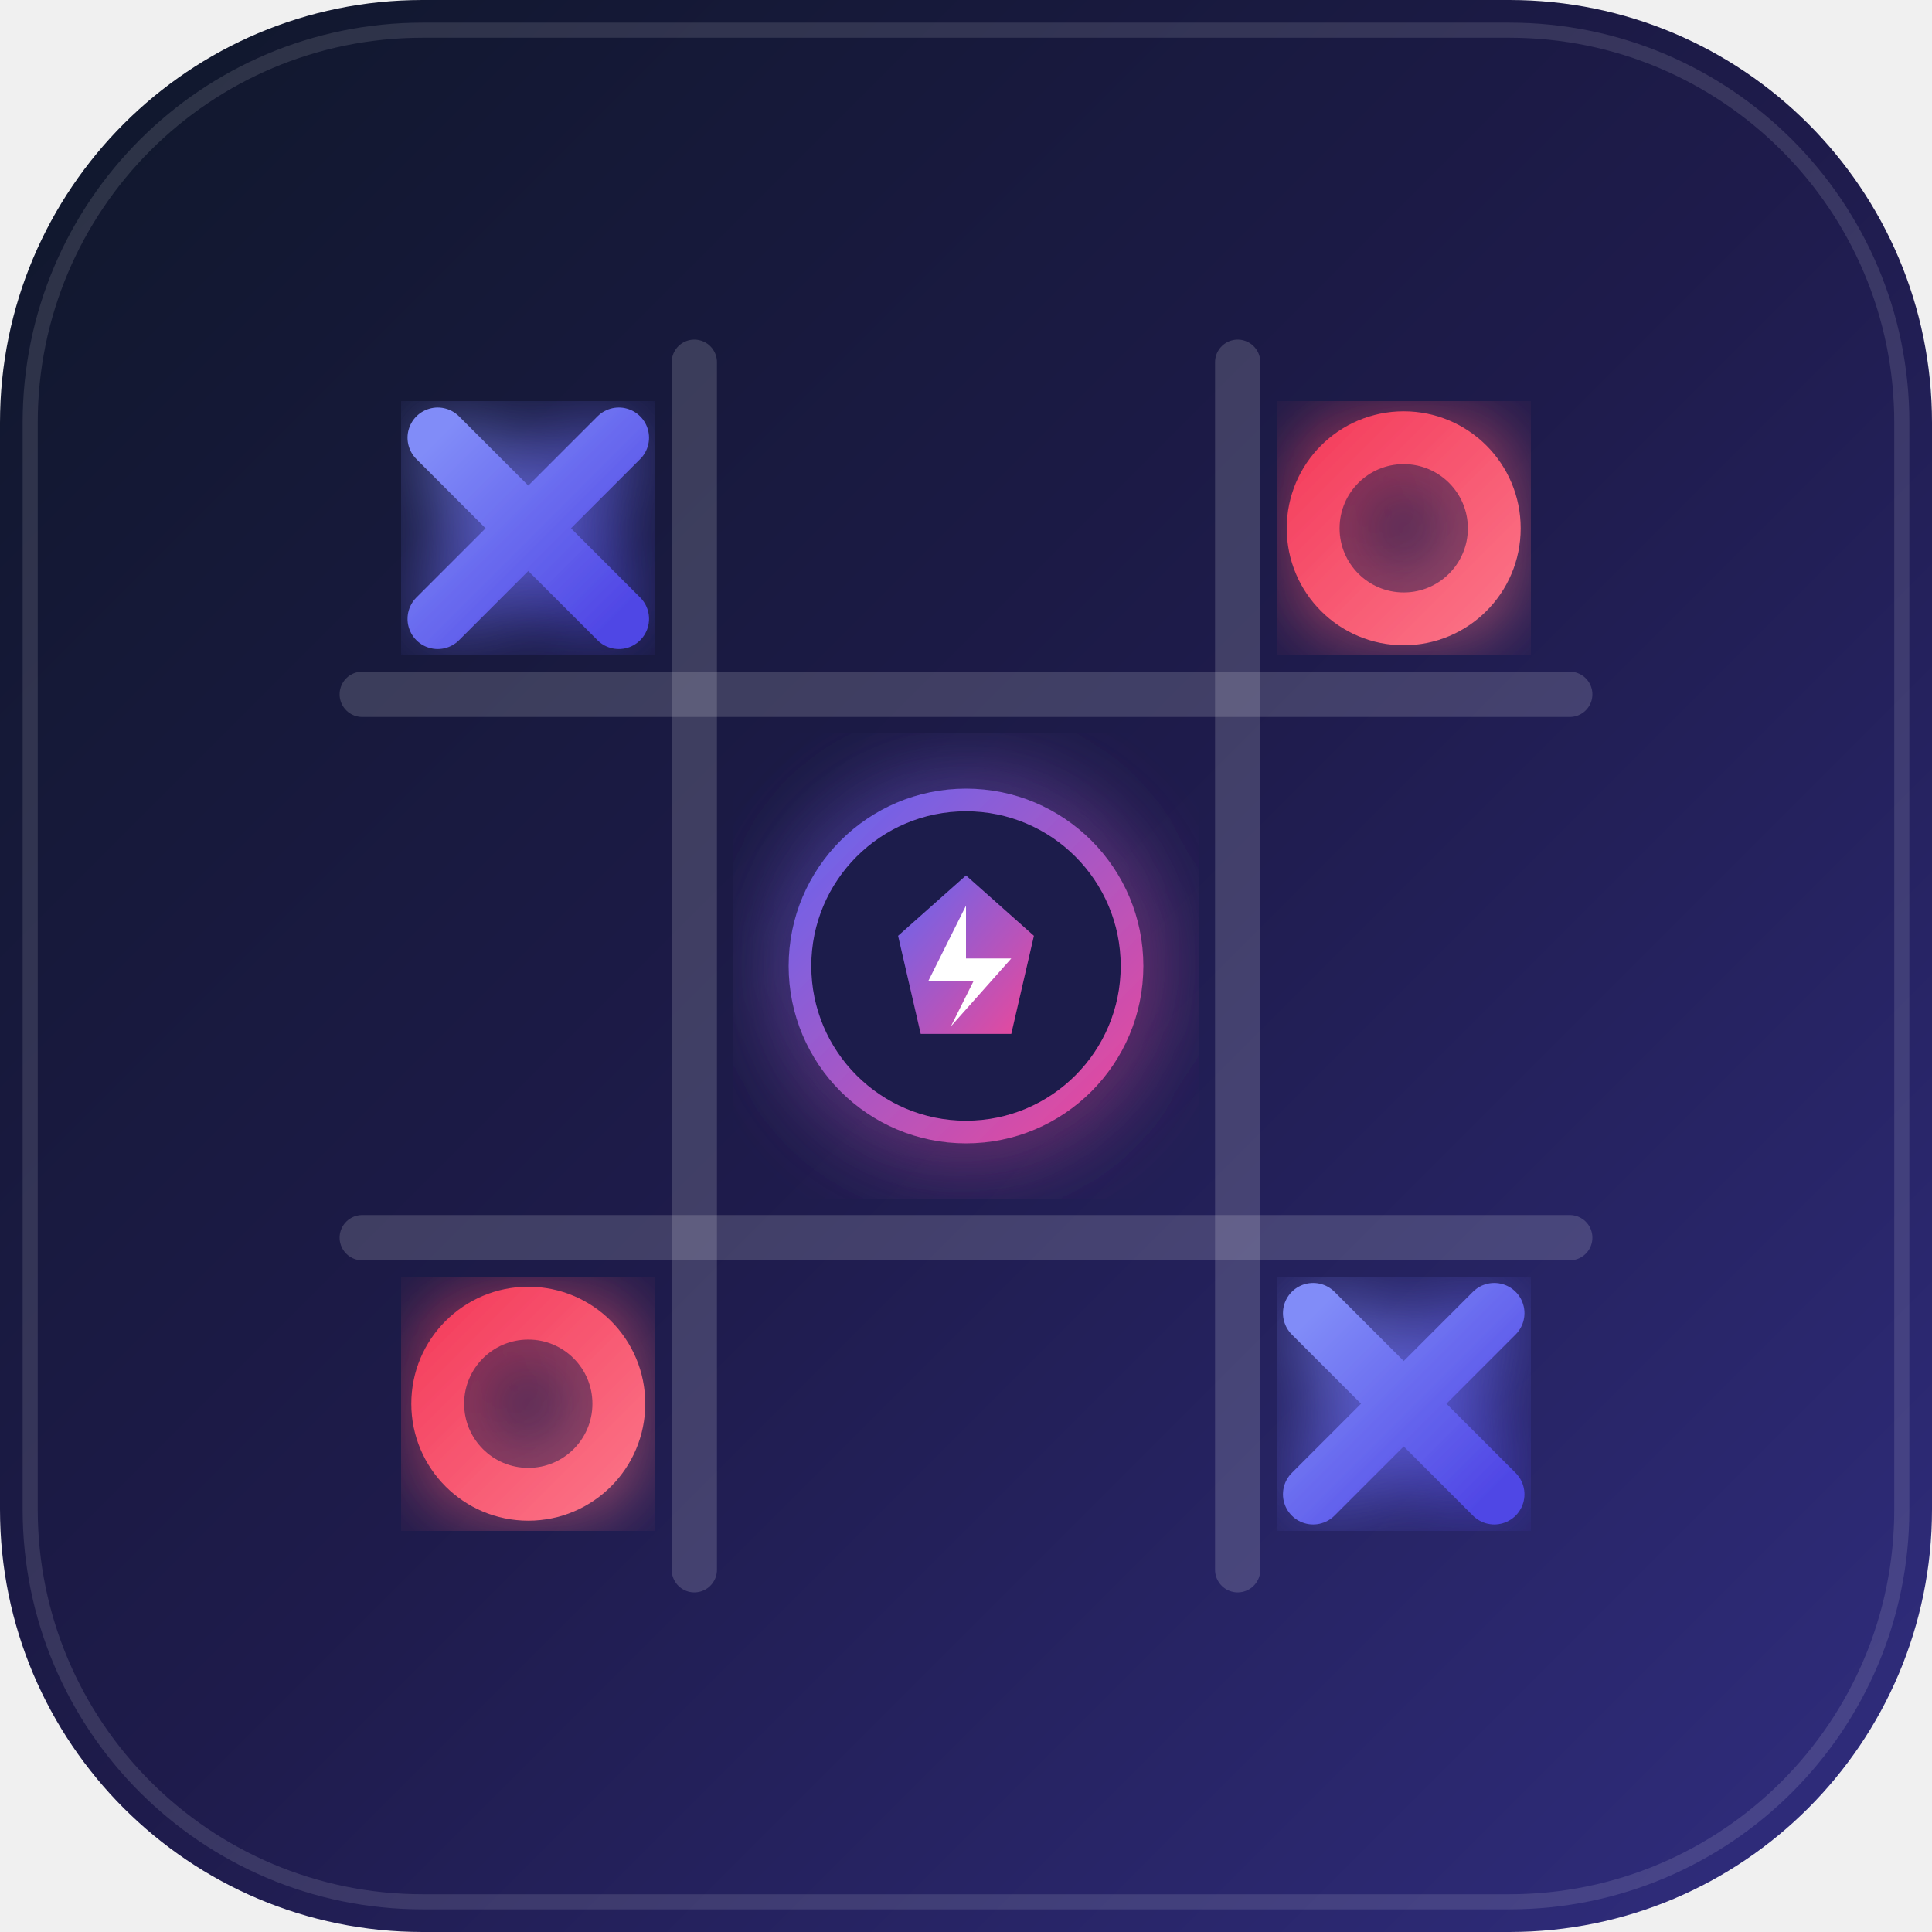
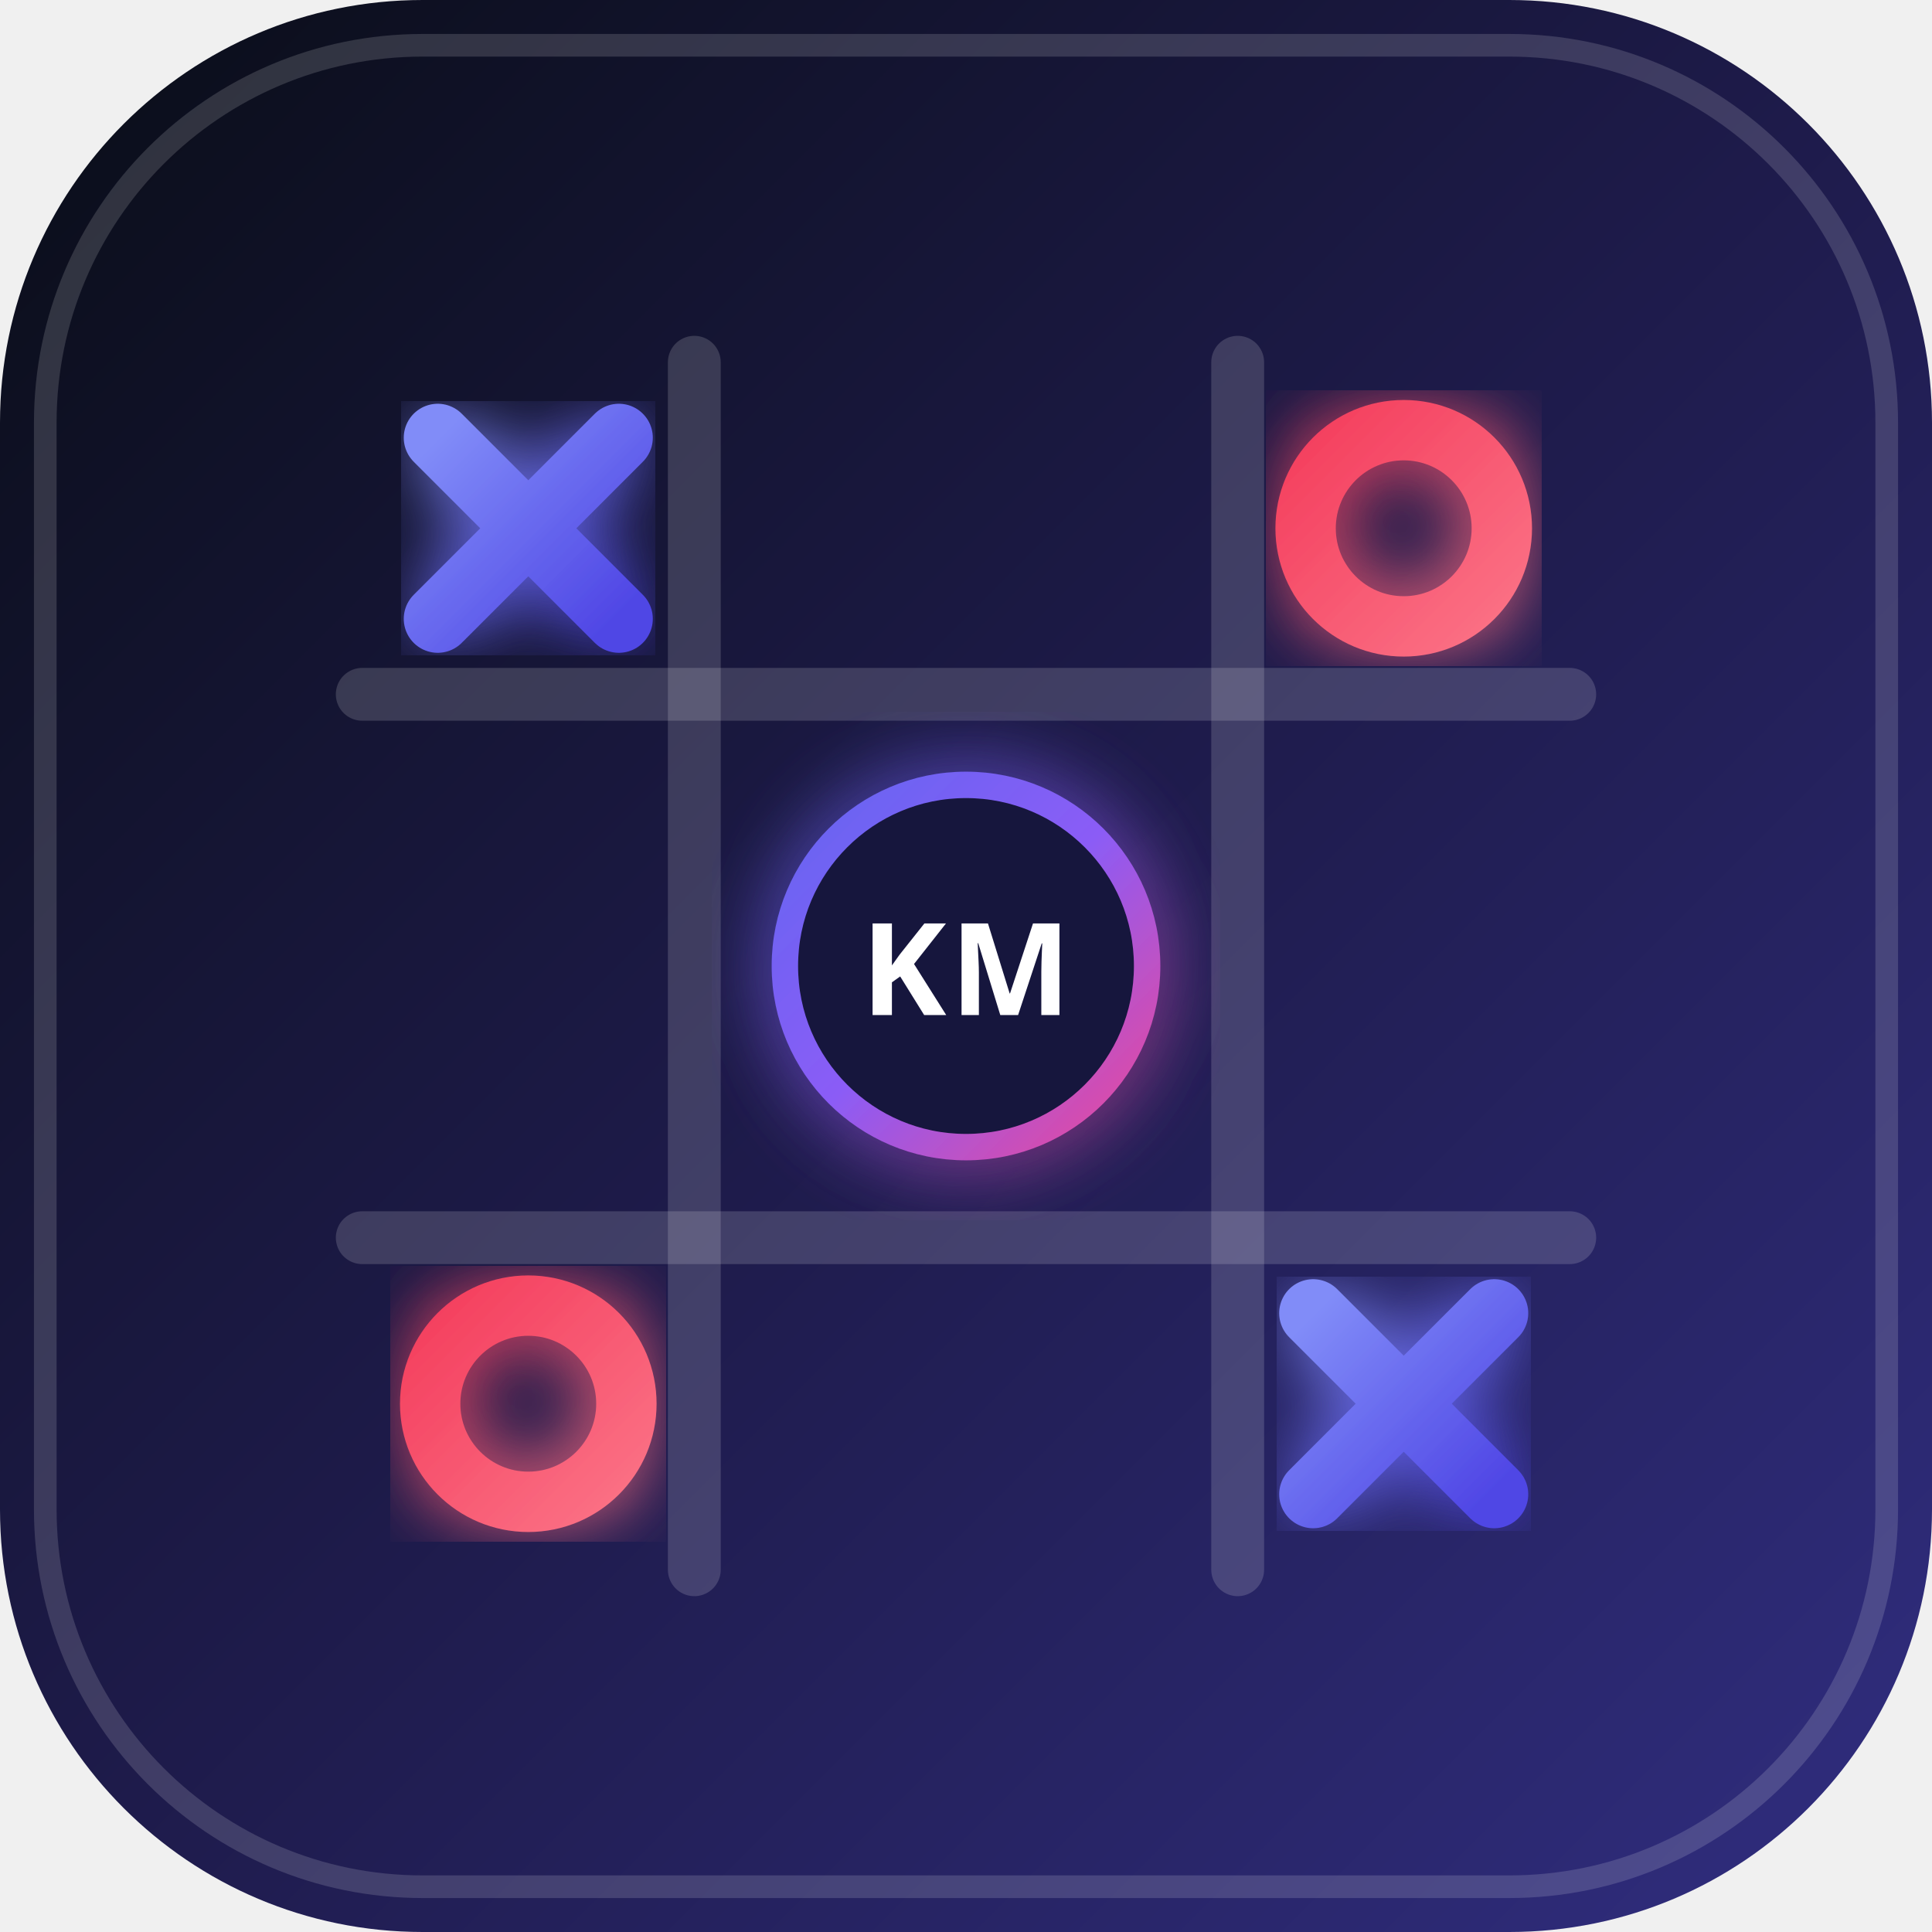
- <svg xmlns="http://www.w3.org/2000/svg" viewBox="0 0 512 512" width="100%" height="100%">
+ <svg xmlns="http://www.w3.org/2000/svg" viewBox="0 0 512 512" width="512" height="512">
  <defs>
    <linearGradient id="bgGrad" x1="0%" y1="0%" x2="100%" y2="100%">
-       <stop offset="0%" stop-color="#0f172a" />
+       <stop offset="0%" stop-color="#090d16" />
      <stop offset="50%" stop-color="#1e1b4b" />
      <stop offset="100%" stop-color="#312e81" />
    </linearGradient>
    <linearGradient id="primaryGlow" x1="0%" y1="0%" x2="100%" y2="100%">
      <stop offset="0%" stop-color="#6366f1" />
+       <stop offset="50%" stop-color="#8b5cf6" />
      <stop offset="100%" stop-color="#ec4899" />
    </linearGradient>
    <linearGradient id="xGrad" x1="0%" y1="0%" x2="100%" y2="100%">
      <stop offset="0%" stop-color="#818cf8" />
      <stop offset="100%" stop-color="#4f46e5" />
    </linearGradient>
    <linearGradient id="oGrad" x1="0%" y1="0%" x2="100%" y2="100%">
      <stop offset="0%" stop-color="#f43f5e" />
      <stop offset="100%" stop-color="#fb7185" />
    </linearGradient>
    <filter id="glow" x="-20%" y="-20%" width="140%" height="140%">
-       <feGaussianBlur stdDeviation="12" result="blur" />
+       <feGaussianBlur stdDeviation="10" result="blur" />
      <feComposite in="SourceGraphic" in2="blur" operator="over" />
    </filter>
  </defs>
  <rect width="512" height="512" rx="112" fill="url(#bgGrad)" />
-   <rect x="8" y="8" width="496" height="496" rx="104" fill="none" stroke="rgba(255,255,255,0.12)" stroke-width="4" />
-   <g stroke="rgba(255, 255, 255, 0.16)" stroke-width="12" stroke-linecap="round">
+   <rect x="12" y="12" width="488" height="488" rx="100" fill="none" stroke="rgba(255,255,255,0.15)" stroke-width="6" />
+   <g stroke="rgba(255, 255, 255, 0.16)" stroke-width="14" stroke-linecap="round">
    <line x1="184" y1="96" x2="184" y2="416" />
    <line x1="328" y1="96" x2="328" y2="416" />
    <line x1="96" y1="184" x2="416" y2="184" />
    <line x1="96" y1="328" x2="416" y2="328" />
  </g>
  <g filter="url(#glow)">
-     <line x1="116" y1="116" x2="164" y2="164" stroke="url(#xGrad)" stroke-width="16" stroke-linecap="round" />
-     <line x1="164" y1="116" x2="116" y2="164" stroke="url(#xGrad)" stroke-width="16" stroke-linecap="round" />
+     <line x1="116" y1="116" x2="164" y2="164" stroke="url(#xGrad)" stroke-width="18" stroke-linecap="round" />
+     <line x1="164" y1="116" x2="116" y2="164" stroke="url(#xGrad)" stroke-width="18" stroke-linecap="round" />
  </g>
-   <circle cx="372" cy="140" r="24" fill="none" stroke="url(#oGrad)" stroke-width="14" filter="url(#glow)" />
+   <circle cx="372" cy="140" r="26" fill="none" stroke="url(#oGrad)" stroke-width="16" filter="url(#glow)" />
  <g transform="translate(256, 256)">
-     <circle r="44" fill="#1e1b4b" stroke="url(#primaryGlow)" stroke-width="6" filter="url(#glow)" />
-     <path d="M-18 -8 L0 -24 L18 -8 L12 18 L-12 18 Z" fill="url(#primaryGlow)" />
-     <polygon points="0,-16 -10,4 2,4 -4,16 12,-2 0,-2" fill="#ffffff" />
+     <circle r="48" fill="#18153d" stroke="url(#primaryGlow)" stroke-width="7" filter="url(#glow)" />
+     <text x="0" y="13" font-family="'Outfit', 'Plus Jakarta Sans', system-ui, sans-serif" font-weight="900" font-size="34" fill="#ffffff" text-anchor="middle" letter-spacing="1">KM</text>
  </g>
-   <circle cx="140" cy="372" r="24" fill="none" stroke="url(#oGrad)" stroke-width="14" filter="url(#glow)" />
+   <circle cx="140" cy="372" r="26" fill="none" stroke="url(#oGrad)" stroke-width="16" filter="url(#glow)" />
  <g filter="url(#glow)">
-     <line x1="348" y1="348" x2="396" y2="396" stroke="url(#xGrad)" stroke-width="16" stroke-linecap="round" />
-     <line x1="396" y1="348" x2="348" y2="396" stroke="url(#xGrad)" stroke-width="16" stroke-linecap="round" />
+     <line x1="348" y1="348" x2="396" y2="396" stroke="url(#xGrad)" stroke-width="18" stroke-linecap="round" />
+     <line x1="396" y1="348" x2="348" y2="396" stroke="url(#xGrad)" stroke-width="18" stroke-linecap="round" />
  </g>
</svg>
